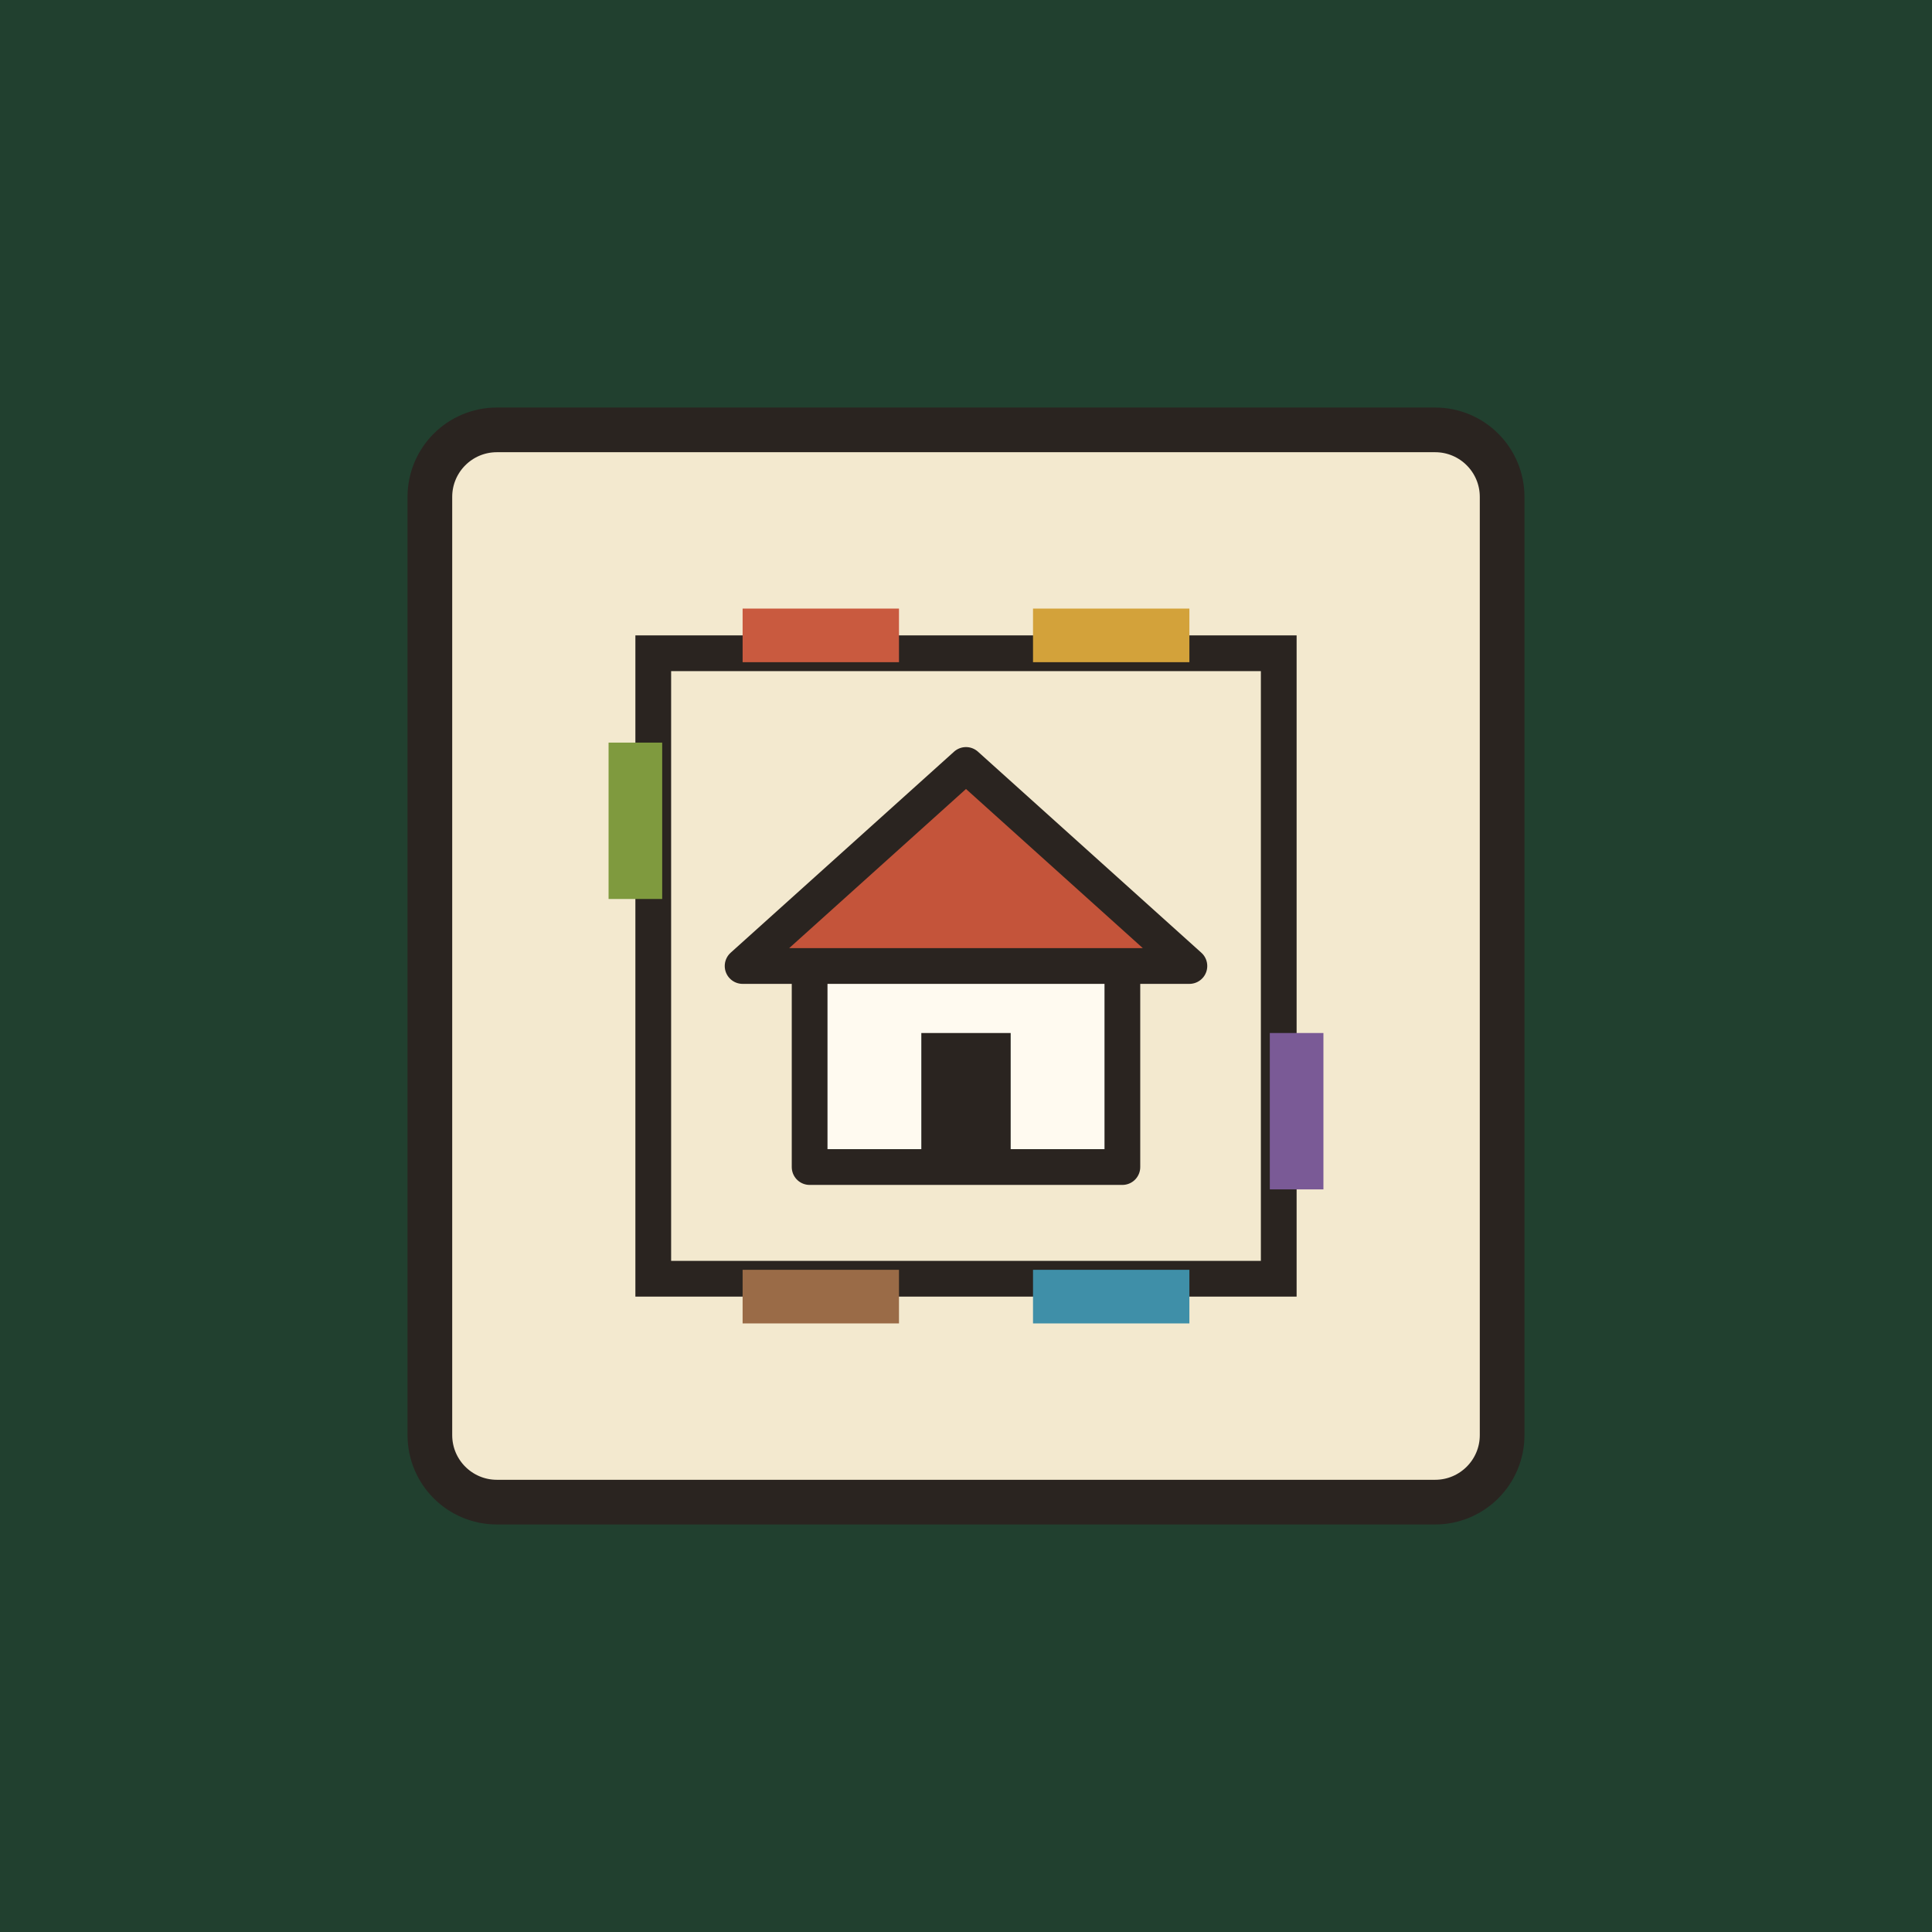
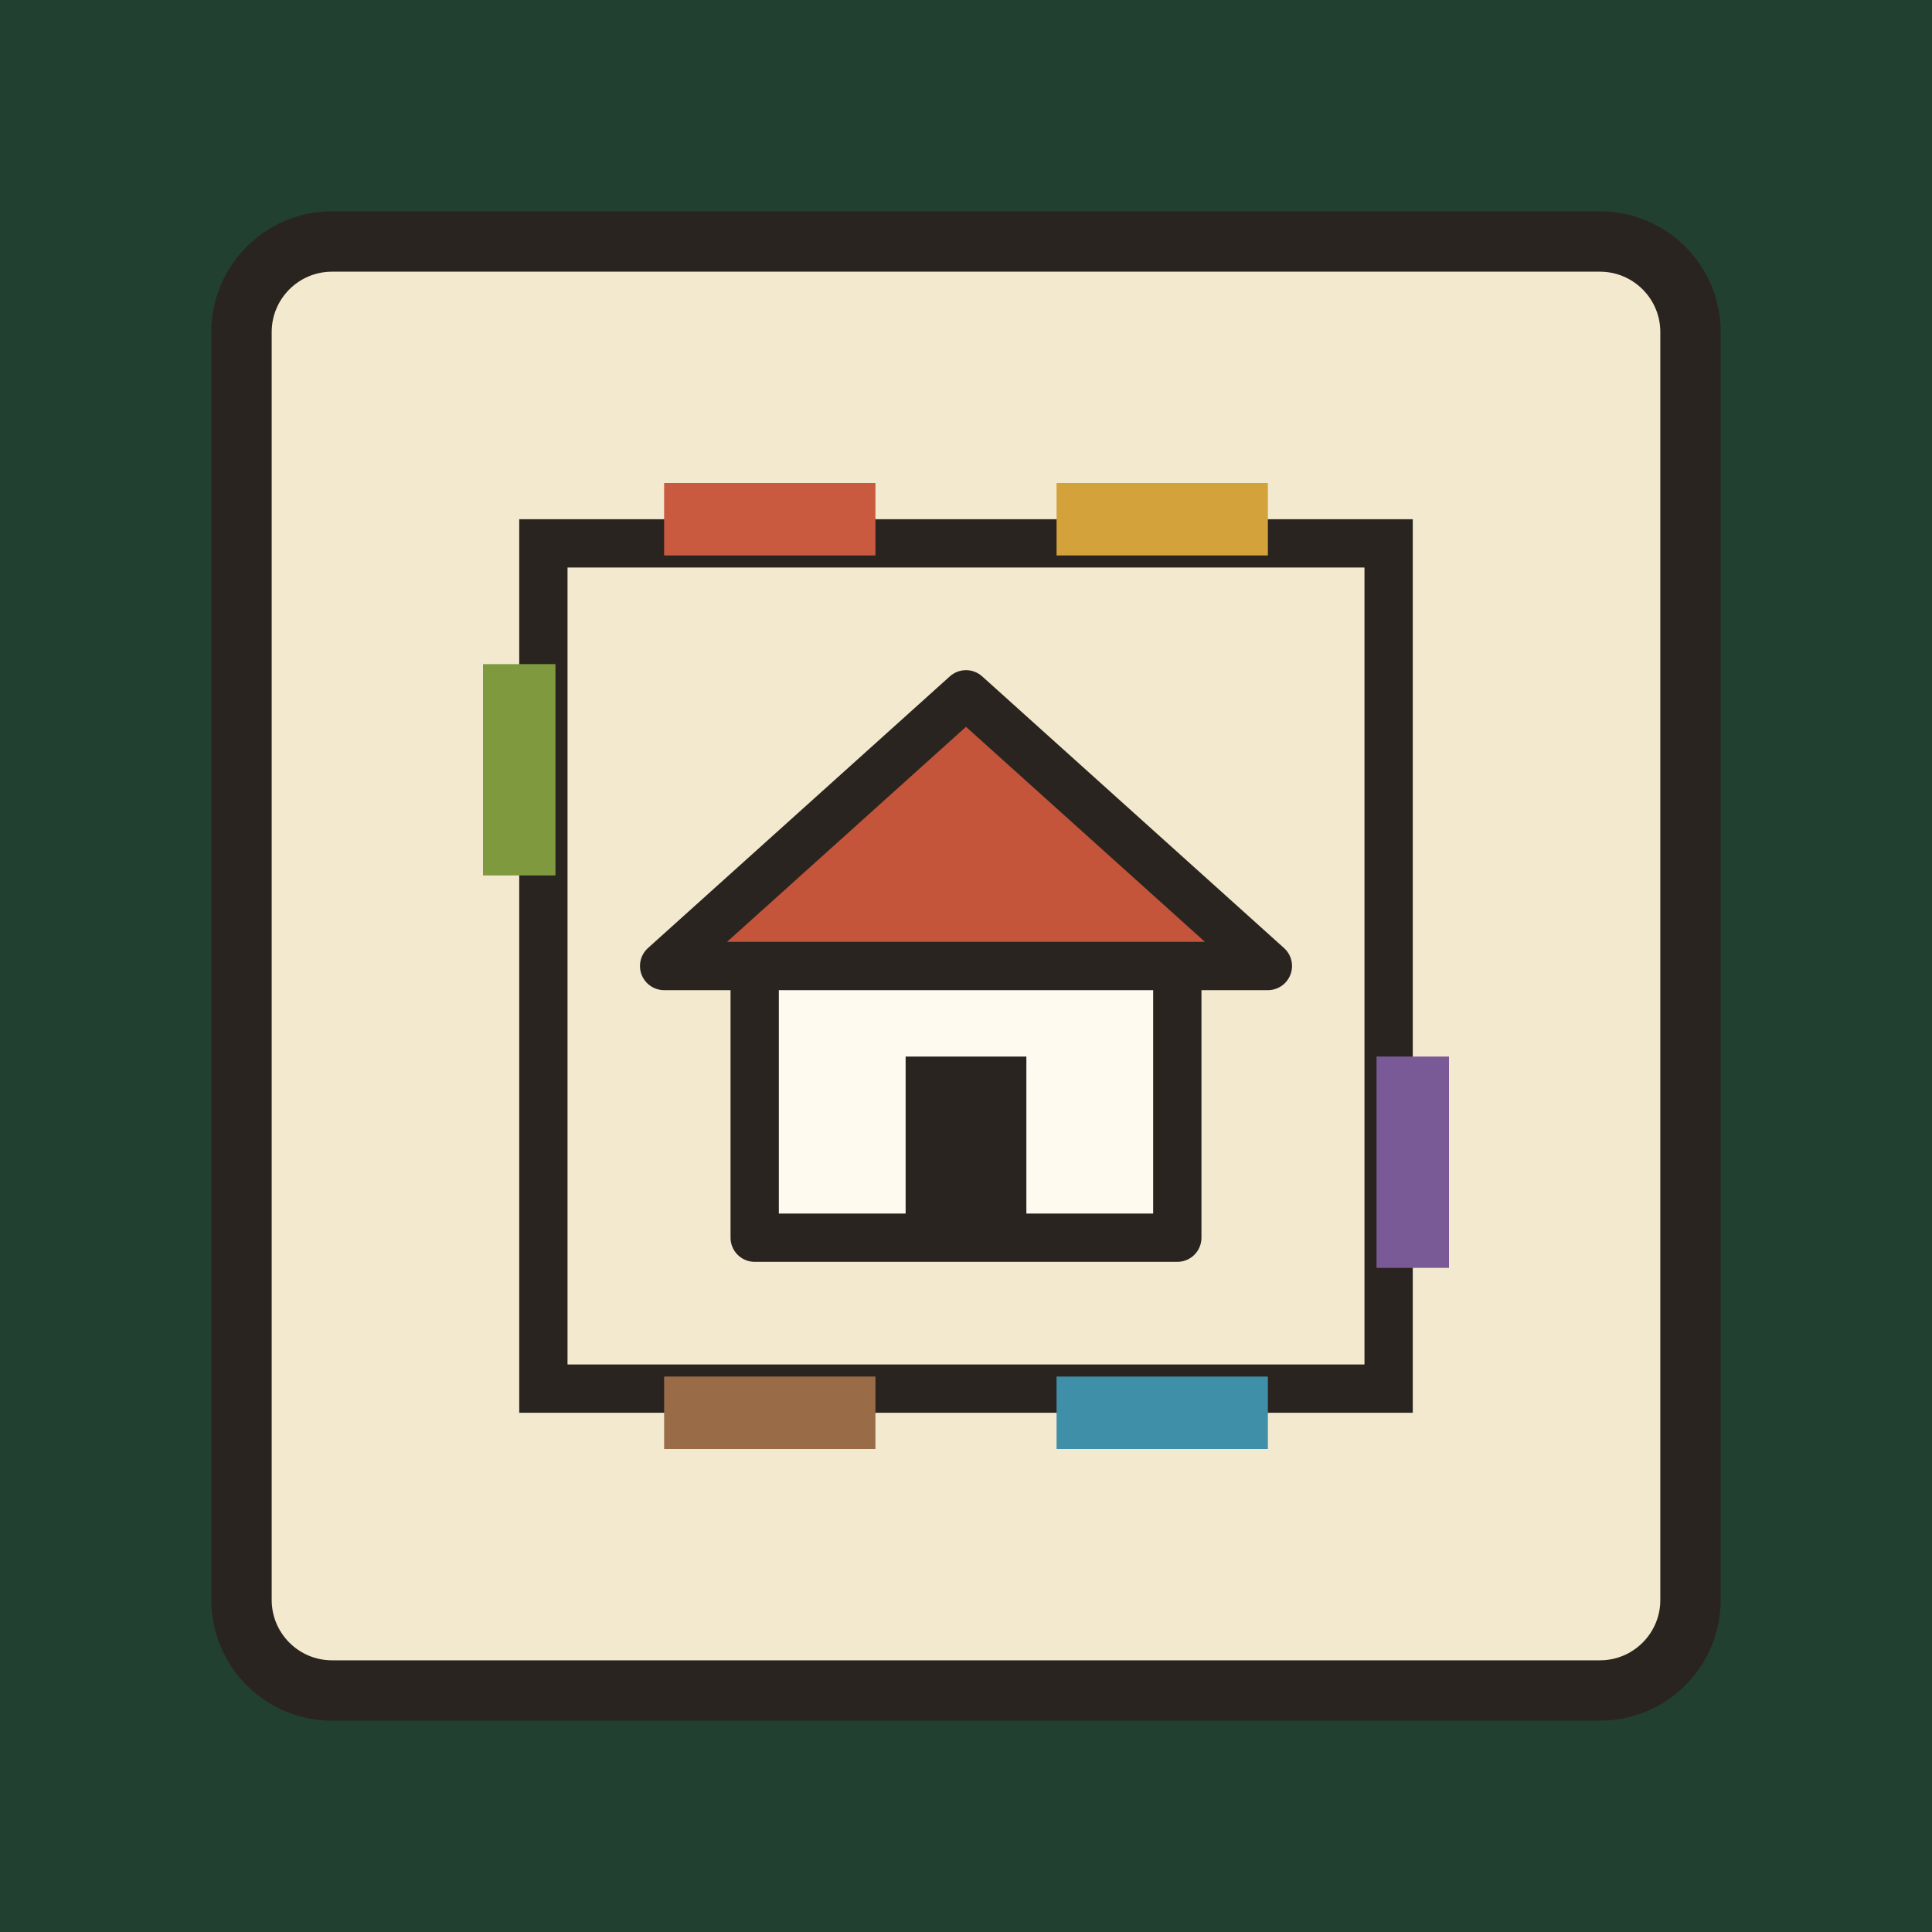
<svg xmlns="http://www.w3.org/2000/svg" viewBox="0 0 64 64">
  <rect width="64" height="64" fill="#21402f" />
-   <g transform="translate(32 32) scale(.74) translate(-32 -32)">
+   <g>
    <rect x="8" y="8" width="48" height="48" rx="3" fill="#f3e9cf" stroke="#2a2420" stroke-width="2" />
    <rect x="18" y="18" width="28" height="28" fill="none" stroke="#2a2420" stroke-width="1.6" />
    <rect x="22" y="16" width="7" height="2.4" fill="#c95a3f" />
    <rect x="35" y="16" width="7" height="2.4" fill="#d3a23a" />
    <rect x="22" y="45.6" width="7" height="2.4" fill="#9a6b47" />
    <rect x="35" y="45.6" width="7" height="2.4" fill="#3f8fa8" />
    <rect x="16" y="22" width="2.4" height="7" fill="#7f9a3e" />
    <rect x="45.6" y="35" width="2.4" height="7" fill="#7a5a96" />
    <rect x="25" y="31" width="14" height="10" fill="#fffaf0" stroke="#2a2420" stroke-width="1.6" stroke-linejoin="round" />
    <path d="M22 32 L32 23 L42 32 Z" fill="#c4543a" stroke="#2a2420" stroke-width="1.6" stroke-linejoin="round" />
    <rect x="30" y="35" width="4" height="6" fill="#2a2420" />
  </g>
</svg>
